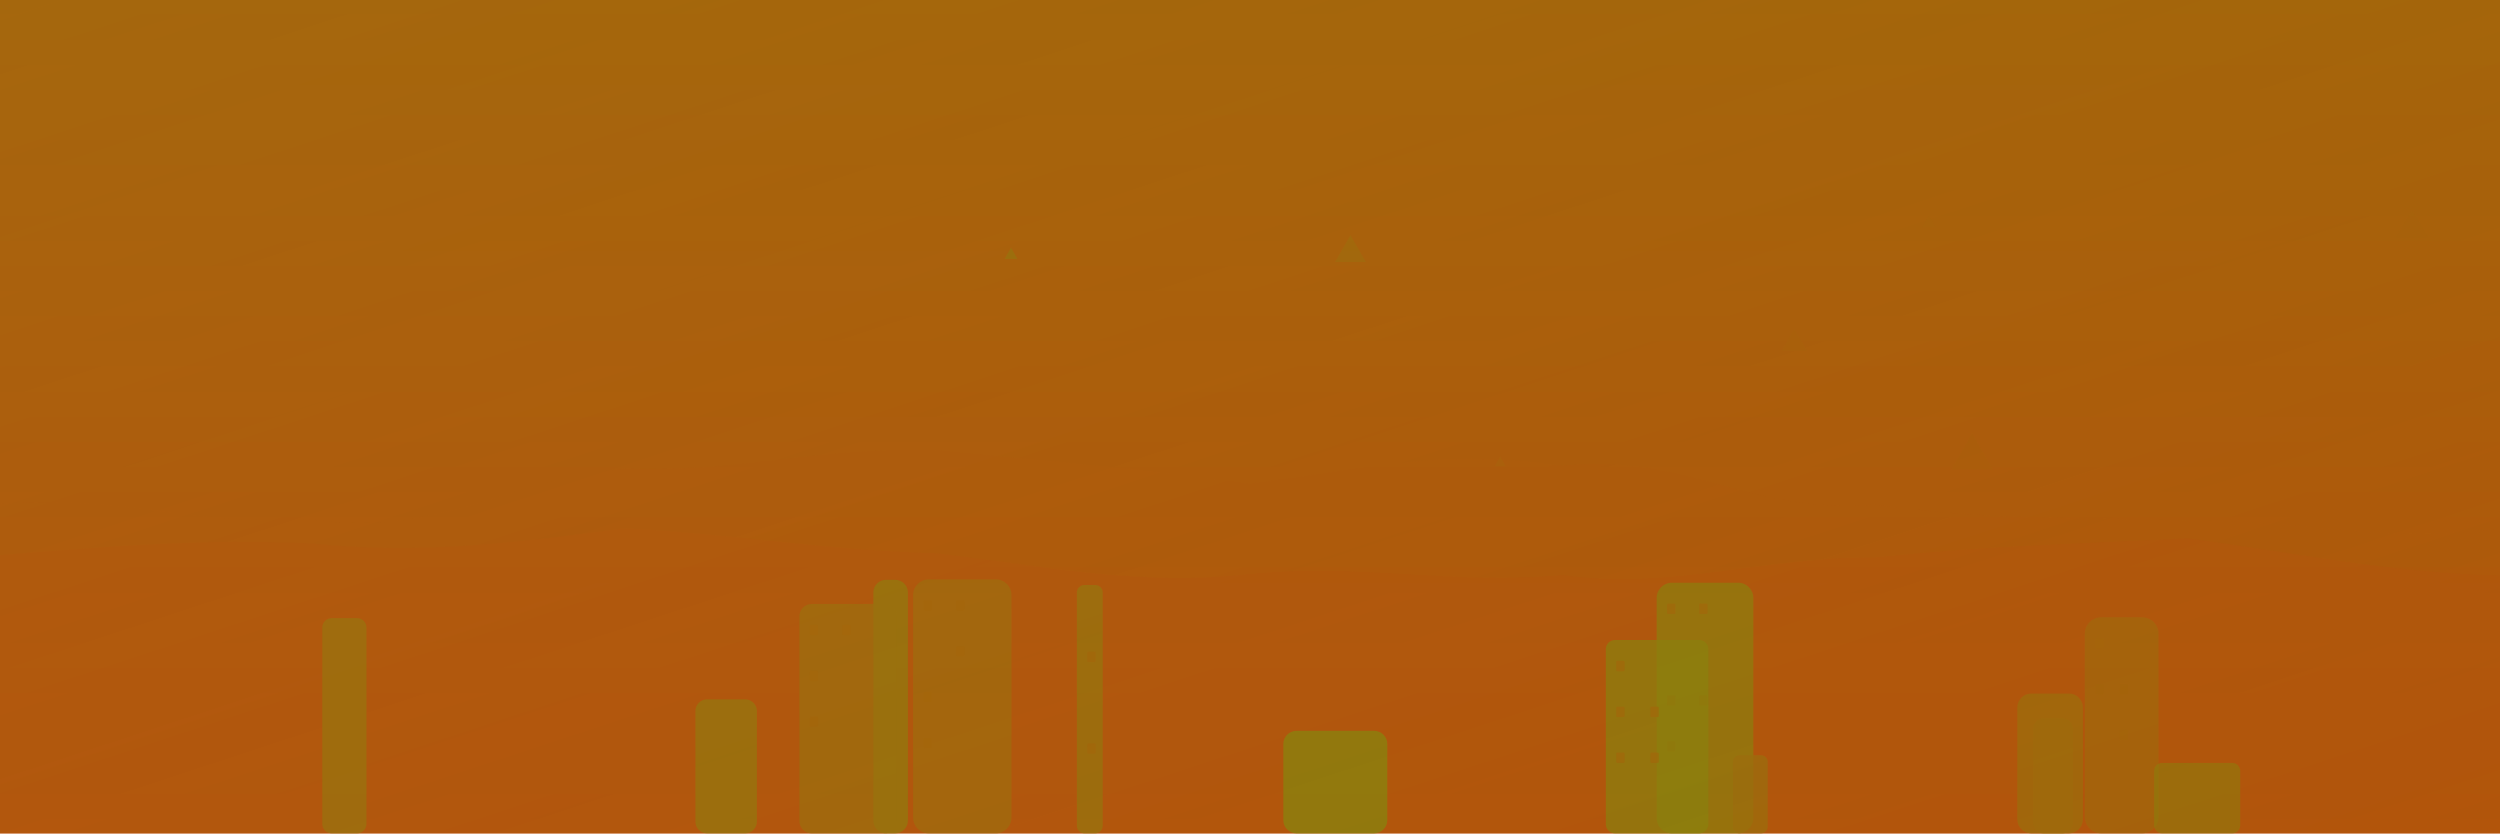
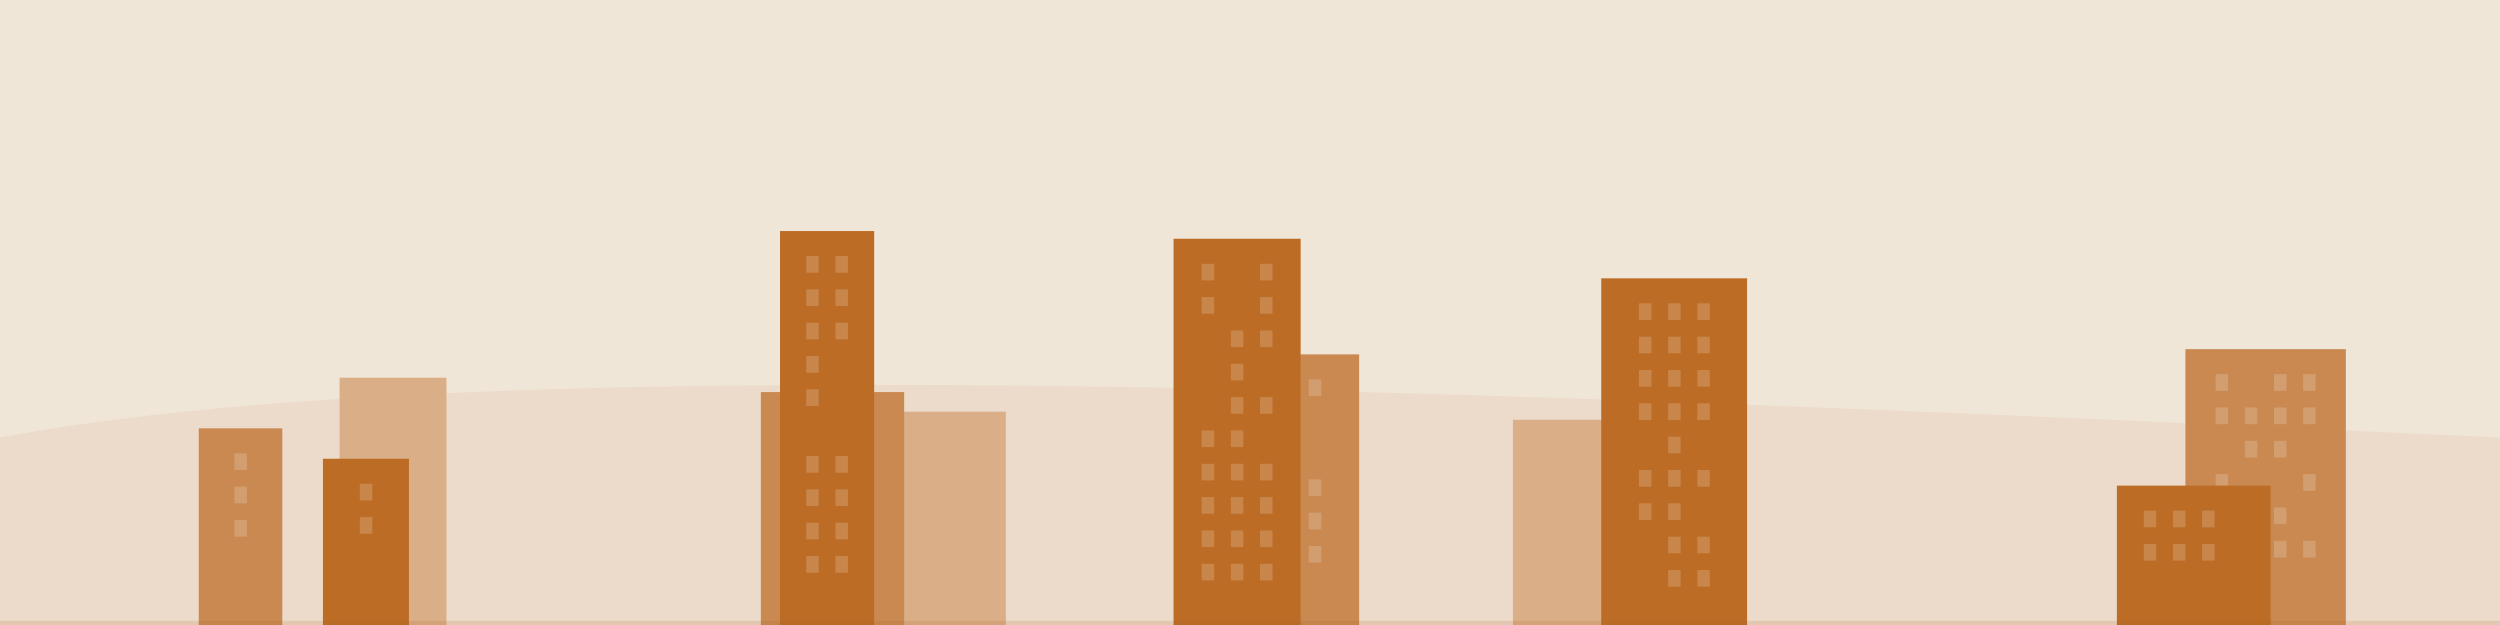
- <svg xmlns="http://www.w3.org/2000/svg" viewBox="0 0 1200 400" width="1200" height="400">
-   <defs>
-     <linearGradient id="bg" x1="0" y1="0" x2="0" y2="1">
-       <stop offset="0%" stop-color="#a16207" />
-       <stop offset="100%" stop-color="#c2410c" />
-     </linearGradient>
-     <linearGradient id="warm" x1="0" y1="0" x2="1" y2="1">
-       <stop offset="0%" stop-color="#c79745" stop-opacity="0.18" />
-       <stop offset="100%" stop-color="#c79745" stop-opacity="0.06" />
-     </linearGradient>
-   </defs>
-   <rect width="1200" height="400" fill="url(#bg)" />
-   <path d="M0 400 L0 241.841 C60.0 237.4, 90.0 252.3, 150.0 249.4 C210.0 257.9, 240.0 231.2, 300.0 224.9 C360.0 226.7, 390.0 214.4, 450.0 216.2 C510.0 222.3, 540.0 223.8, 600.0 232.2 C660.0 224.4, 690.0 215.2, 750.0 223.6 C810.0 217.3, 840.0 247.3, 900.0 242.2 C960.0 250.3, 990.0 247.7, 1050.0 250.0 C1110.0 249.5, 1140.0 261.0, 1200.0 253.9 L1200 400 Z" fill="#b64d0a" opacity="0.45" />
-   <path d="M0 400 L0 266.466 C52.5 262.1, 97.5 258.5, 150.0 260.9 C202.5 266.4, 247.5 260.5, 300.0 253.6 C352.5 256.4, 397.5 264.2, 450.0 265.5 C502.5 272.0, 547.5 281.3, 600.0 275.5 C652.5 270.2, 697.5 280.7, 750.0 276.1 C802.5 283.3, 847.5 267.0, 900.0 267.6 C952.5 262.0, 997.5 260.9, 1050.0 258.4 C1102.5 265.4, 1147.5 275.1, 1200.0 276.2 L1200 400 Z" fill="#c2410c" opacity="0.3" />
-   <rect x="975.9" y="344.8" width="19.1" height="55.2" rx="5.0" fill="#8d780d" opacity="0.74" />
-   <rect x="1000.7" y="296.3" width="35.4" height="103.7" rx="7.9" fill="#93730d" opacity="0.56" />
-   <rect x="1005.7" y="306.3" width="4" height="5" rx="0.5" fill="#a16207" opacity="0.6" />
-   <rect x="1005.7" y="328.3" width="4" height="5" rx="0.5" fill="#a16207" opacity="0.6" />
-   <rect x="1017.5" y="328.3" width="4" height="5" rx="0.5" fill="#a16207" opacity="0.6" />
-   <rect x="1017.5" y="350.3" width="4" height="5" rx="0.5" fill="#a16207" opacity="0.6" />
-   <rect x="516.9" y="280.8" width="12.4" height="119.2" rx="3.6" fill="#81860d" opacity="0.68" />
-   <rect x="521.9" y="312.8" width="4" height="5" rx="0.5" fill="#a16207" opacity="0.6" />
-   <rect x="521.9" y="356.8" width="4" height="5" rx="0.5" fill="#a16207" opacity="0.6" />
-   <rect x="795.2" y="279.7" width="46.4" height="120.3" rx="7.3" fill="#6f990d" opacity="0.67" />
-   <rect x="800.2" y="289.7" width="4" height="5" rx="0.5" fill="#a16207" opacity="0.6" />
-   <rect x="815.6" y="289.7" width="4" height="5" rx="0.5" fill="#a16207" opacity="0.6" />
-   <rect x="800.2" y="333.7" width="4" height="5" rx="0.5" fill="#a16207" opacity="0.6" />
-   <rect x="815.6" y="333.7" width="4" height="5" rx="0.5" fill="#a16207" opacity="0.6" />
-   <rect x="800.2" y="355.7" width="4" height="5" rx="0.5" fill="#a16207" opacity="0.6" />
-   <rect x="616.0" y="350.8" width="49.9" height="49.2" rx="6.3" fill="#70980d" opacity="0.82" />
-   <rect x="831.8" y="362.5" width="16.7" height="37.5" rx="3.2" fill="#92730d" opacity="0.76" />
-   <rect x="154.7" y="296.7" width="21.2" height="103.3" rx="4.5" fill="#85820d" opacity="0.69" />
-   <rect x="419.2" y="278.3" width="16.6" height="121.7" rx="6.1" fill="#7c8a0d" opacity="0.74" />
-   <rect x="1034.0" y="366.2" width="41.3" height="33.8" rx="3.8" fill="#6a9e0d" opacity="0.50" />
-   <rect x="438.3" y="278.1" width="47.2" height="121.9" rx="7.5" fill="#8d790d" opacity="0.60" />
-   <rect x="443.3" y="288.1" width="4" height="5" rx="0.5" fill="#a16207" opacity="0.6" />
-   <rect x="459.0" y="288.1" width="4" height="5" rx="0.5" fill="#a16207" opacity="0.6" />
-   <rect x="459.0" y="310.1" width="4" height="5" rx="0.5" fill="#a16207" opacity="0.6" />
-   <rect x="443.3" y="332.1" width="4" height="5" rx="0.5" fill="#a16207" opacity="0.6" />
-   <rect x="443.3" y="354.1" width="4" height="5" rx="0.5" fill="#a16207" opacity="0.6" />
-   <rect x="333.8" y="335.7" width="29.5" height="64.3" rx="5.6" fill="#6b9d0d" opacity="0.54" />
-   <rect x="770.8" y="307.2" width="49.2" height="92.8" rx="4.4" fill="#6d9a0d" opacity="0.70" />
-   <rect x="775.8" y="317.2" width="4" height="5" rx="0.5" fill="#a16207" opacity="0.6" />
-   <rect x="775.8" y="339.2" width="4" height="5" rx="0.5" fill="#a16207" opacity="0.6" />
-   <rect x="792.2" y="339.2" width="4" height="5" rx="0.5" fill="#a16207" opacity="0.6" />
-   <rect x="775.8" y="361.2" width="4" height="5" rx="0.5" fill="#a16207" opacity="0.6" />
-   <rect x="792.2" y="361.2" width="4" height="5" rx="0.5" fill="#a16207" opacity="0.6" />
-   <rect x="968.3" y="332.9" width="31.5" height="67.1" rx="6.7" fill="#996d0c" opacity="0.85" />
-   <rect x="383.7" y="289.9" width="46.8" height="110.1" rx="5.9" fill="#8d790d" opacity="0.67" />
-   <rect x="388.7" y="299.9" width="4" height="5" rx="0.5" fill="#a16207" opacity="0.6" />
-   <rect x="404.3" y="299.9" width="4" height="5" rx="0.5" fill="#a16207" opacity="0.6" />
-   <rect x="388.7" y="321.9" width="4" height="5" rx="0.5" fill="#a16207" opacity="0.6" />
-   <rect x="388.7" y="343.9" width="4" height="5" rx="0.5" fill="#a16207" opacity="0.6" />
-   <polygon points="648.2,112.9 640.8,125.8 655.7,125.8" fill="#65a30d" opacity="0.20" />
-   <polygon points="485.3,118.9 482.2,124.3 488.4,124.3" fill="#65a30d" opacity="0.36" />
-   <polygon points="946.6,208.0 936.7,225.3 956.6,225.3" fill="#a16207" opacity="0.21" />
-   <polygon points="925.9,103.4 922.6,109.0 929.1,109.0" fill="#a16207" opacity="0.24" />
-   <polygon points="1157.8,100.6 1150.1,114.0 1165.5,114.0" fill="#a16207" opacity="0.22" />
-   <polygon points="720.1,219.1 717.4,223.8 722.8,223.8" fill="#a16207" opacity="0.39" />
-   <polygon points="861.2,157.9 855.2,168.4 867.3,168.4" fill="#a16207" opacity="0.28" />
-   <rect width="1200" height="400" fill="url(#warm)" />
-   <rect width="1200" height="400" fill="#a16207" opacity="0.45" />
+ <svg xmlns="http://www.w3.org/2000/svg" viewBox="0 0 1200 300" width="1200" height="300">
+   <rect width="1200" height="300" fill="#f0e6d8" />
+   <path d="M0 300 L0 210.0 C242.1 164.0, 790.2 191.2, 1200 210.0 L1200 300 Z" fill="#e4c4a8" opacity="0.3" />
+   <rect x="163.0" y="181.3" width="51.3" height="118.7" fill="#daae87" />
+   <rect x="393.9" y="197.6" width="88.9" height="102.4" fill="#daae87" />
+   <rect x="726.2" y="201.5" width="86.3" height="98.5" fill="#daae87" />
+   <rect x="1023.2" y="236.0" width="60.4" height="64.0" fill="#daae87" />
+   <rect x="95.4" y="205.6" width="40.1" height="94.4" fill="#c98951" />
+   <rect x="112.5" y="217.6" width="6" height="8" fill="#dcb28e" opacity="0.5" />
+   <rect x="112.5" y="233.6" width="6" height="8" fill="#dcb28e" opacity="0.5" />
+   <rect x="112.5" y="249.6" width="6" height="8" fill="#dcb28e" opacity="0.5" />
+   <rect x="365.2" y="188.2" width="68.8" height="111.8" fill="#c98951" />
+   <rect x="396.6" y="200.2" width="6" height="8" fill="#dcb28e" opacity="0.5" />
+   <rect x="410.6" y="200.2" width="6" height="8" fill="#dcb28e" opacity="0.5" />
+   <rect x="382.6" y="216.2" width="6" height="8" fill="#dcb28e" opacity="0.5" />
+   <rect x="396.6" y="216.2" width="6" height="8" fill="#dcb28e" opacity="0.5" />
+   <rect x="410.6" y="216.2" width="6" height="8" fill="#dcb28e" opacity="0.5" />
+   <rect x="382.6" y="232.2" width="6" height="8" fill="#dcb28e" opacity="0.5" />
+   <rect x="396.6" y="232.2" width="6" height="8" fill="#dcb28e" opacity="0.5" />
+   <rect x="410.6" y="232.2" width="6" height="8" fill="#dcb28e" opacity="0.5" />
+   <rect x="382.6" y="248.2" width="6" height="8" fill="#dcb28e" opacity="0.5" />
+   <rect x="410.6" y="248.2" width="6" height="8" fill="#dcb28e" opacity="0.5" />
+   <rect x="382.6" y="264.2" width="6" height="8" fill="#dcb28e" opacity="0.5" />
+   <rect x="396.6" y="264.2" width="6" height="8" fill="#dcb28e" opacity="0.5" />
+   <rect x="410.6" y="264.2" width="6" height="8" fill="#dcb28e" opacity="0.5" />
+   <rect x="596.1" y="170.1" width="56.3" height="129.9" fill="#c98951" />
+   <rect x="614.2" y="182.1" width="6" height="8" fill="#dcb28e" opacity="0.5" />
+   <rect x="628.2" y="182.1" width="6" height="8" fill="#dcb28e" opacity="0.5" />
+   <rect x="614.2" y="198.1" width="6" height="8" fill="#dcb28e" opacity="0.5" />
+   <rect x="614.2" y="230.1" width="6" height="8" fill="#dcb28e" opacity="0.5" />
+   <rect x="628.2" y="230.1" width="6" height="8" fill="#dcb28e" opacity="0.5" />
+   <rect x="628.2" y="246.1" width="6" height="8" fill="#dcb28e" opacity="0.5" />
+   <rect x="614.2" y="262.1" width="6" height="8" fill="#dcb28e" opacity="0.5" />
+   <rect x="628.2" y="262.1" width="6" height="8" fill="#dcb28e" opacity="0.5" />
+   <rect x="772.3" y="175.0" width="50.8" height="125.0" fill="#c98951" />
+   <rect x="787.7" y="187.0" width="6" height="8" fill="#dcb28e" opacity="0.5" />
+   <rect x="801.7" y="187.0" width="6" height="8" fill="#dcb28e" opacity="0.5" />
+   <rect x="801.7" y="203.0" width="6" height="8" fill="#dcb28e" opacity="0.5" />
+   <rect x="787.7" y="219.0" width="6" height="8" fill="#dcb28e" opacity="0.5" />
+   <rect x="801.7" y="219.0" width="6" height="8" fill="#dcb28e" opacity="0.5" />
+   <rect x="787.7" y="235.0" width="6" height="8" fill="#dcb28e" opacity="0.5" />
+   <rect x="801.7" y="235.0" width="6" height="8" fill="#dcb28e" opacity="0.5" />
+   <rect x="801.7" y="251.0" width="6" height="8" fill="#dcb28e" opacity="0.5" />
+   <rect x="787.7" y="267.0" width="6" height="8" fill="#dcb28e" opacity="0.5" />
+   <rect x="801.7" y="267.0" width="6" height="8" fill="#dcb28e" opacity="0.5" />
+   <rect x="1049.0" y="167.6" width="77.0" height="132.4" fill="#c98951" />
+   <rect x="1063.5" y="179.6" width="6" height="8" fill="#dcb28e" opacity="0.5" />
+   <rect x="1091.5" y="179.6" width="6" height="8" fill="#dcb28e" opacity="0.5" />
+   <rect x="1105.5" y="179.6" width="6" height="8" fill="#dcb28e" opacity="0.5" />
+   <rect x="1063.5" y="195.6" width="6" height="8" fill="#dcb28e" opacity="0.5" />
+   <rect x="1077.5" y="195.6" width="6" height="8" fill="#dcb28e" opacity="0.5" />
+   <rect x="1091.5" y="195.6" width="6" height="8" fill="#dcb28e" opacity="0.5" />
+   <rect x="1105.5" y="195.6" width="6" height="8" fill="#dcb28e" opacity="0.5" />
+   <rect x="1077.5" y="211.6" width="6" height="8" fill="#dcb28e" opacity="0.5" />
+   <rect x="1091.5" y="211.6" width="6" height="8" fill="#dcb28e" opacity="0.5" />
+   <rect x="1063.5" y="227.6" width="6" height="8" fill="#dcb28e" opacity="0.5" />
+   <rect x="1105.5" y="227.6" width="6" height="8" fill="#dcb28e" opacity="0.5" />
+   <rect x="1077.5" y="243.6" width="6" height="8" fill="#dcb28e" opacity="0.5" />
+   <rect x="1091.5" y="243.6" width="6" height="8" fill="#dcb28e" opacity="0.5" />
+   <rect x="1063.5" y="259.6" width="6" height="8" fill="#dcb28e" opacity="0.5" />
+   <rect x="1091.5" y="259.6" width="6" height="8" fill="#dcb28e" opacity="0.5" />
+   <rect x="1105.5" y="259.6" width="6" height="8" fill="#dcb28e" opacity="0.5" />
+   <rect x="155.0" y="220.2" width="41.3" height="79.8" fill="#bc6c25" />
+   <rect x="172.7" y="232.2" width="6" height="8" fill="#d39f71" opacity="0.5" />
+   <rect x="172.7" y="248.2" width="6" height="8" fill="#d39f71" opacity="0.5" />
+   <rect x="374.4" y="110.9" width="45.2" height="189.1" fill="#bc6c25" />
+   <rect x="387.0" y="122.9" width="6" height="8" fill="#d39f71" opacity="0.5" />
+   <rect x="401.0" y="122.9" width="6" height="8" fill="#d39f71" opacity="0.5" />
+   <rect x="387.0" y="138.9" width="6" height="8" fill="#d39f71" opacity="0.5" />
+   <rect x="401.0" y="138.9" width="6" height="8" fill="#d39f71" opacity="0.5" />
+   <rect x="387.0" y="154.9" width="6" height="8" fill="#d39f71" opacity="0.5" />
+   <rect x="401.0" y="154.9" width="6" height="8" fill="#d39f71" opacity="0.5" />
+   <rect x="387.0" y="170.9" width="6" height="8" fill="#d39f71" opacity="0.5" />
+   <rect x="387.0" y="186.9" width="6" height="8" fill="#d39f71" opacity="0.5" />
+   <rect x="387.0" y="218.9" width="6" height="8" fill="#d39f71" opacity="0.5" />
+   <rect x="401.0" y="218.9" width="6" height="8" fill="#d39f71" opacity="0.5" />
+   <rect x="387.0" y="234.9" width="6" height="8" fill="#d39f71" opacity="0.5" />
+   <rect x="401.0" y="234.9" width="6" height="8" fill="#d39f71" opacity="0.5" />
+   <rect x="387.0" y="250.9" width="6" height="8" fill="#d39f71" opacity="0.5" />
+   <rect x="401.0" y="250.9" width="6" height="8" fill="#d39f71" opacity="0.5" />
+   <rect x="387.0" y="266.9" width="6" height="8" fill="#d39f71" opacity="0.5" />
+   <rect x="401.0" y="266.9" width="6" height="8" fill="#d39f71" opacity="0.5" />
+   <rect x="563.3" y="114.6" width="61.0" height="185.4" fill="#bc6c25" />
+   <rect x="576.8" y="126.6" width="6" height="8" fill="#d39f71" opacity="0.5" />
+   <rect x="604.8" y="126.6" width="6" height="8" fill="#d39f71" opacity="0.5" />
+   <rect x="576.8" y="142.6" width="6" height="8" fill="#d39f71" opacity="0.5" />
+   <rect x="604.8" y="142.6" width="6" height="8" fill="#d39f71" opacity="0.5" />
+   <rect x="590.8" y="158.6" width="6" height="8" fill="#d39f71" opacity="0.5" />
+   <rect x="604.8" y="158.6" width="6" height="8" fill="#d39f71" opacity="0.5" />
+   <rect x="590.8" y="174.6" width="6" height="8" fill="#d39f71" opacity="0.5" />
+   <rect x="590.8" y="190.6" width="6" height="8" fill="#d39f71" opacity="0.5" />
+   <rect x="604.8" y="190.6" width="6" height="8" fill="#d39f71" opacity="0.5" />
+   <rect x="576.8" y="206.6" width="6" height="8" fill="#d39f71" opacity="0.5" />
+   <rect x="590.8" y="206.6" width="6" height="8" fill="#d39f71" opacity="0.5" />
+   <rect x="576.8" y="222.6" width="6" height="8" fill="#d39f71" opacity="0.5" />
+   <rect x="590.8" y="222.6" width="6" height="8" fill="#d39f71" opacity="0.5" />
+   <rect x="604.8" y="222.6" width="6" height="8" fill="#d39f71" opacity="0.5" />
+   <rect x="576.8" y="238.6" width="6" height="8" fill="#d39f71" opacity="0.5" />
+   <rect x="590.8" y="238.6" width="6" height="8" fill="#d39f71" opacity="0.5" />
+   <rect x="604.8" y="238.6" width="6" height="8" fill="#d39f71" opacity="0.5" />
+   <rect x="576.8" y="254.6" width="6" height="8" fill="#d39f71" opacity="0.5" />
+   <rect x="590.8" y="254.6" width="6" height="8" fill="#d39f71" opacity="0.5" />
+   <rect x="604.8" y="254.6" width="6" height="8" fill="#d39f71" opacity="0.5" />
+   <rect x="576.8" y="270.6" width="6" height="8" fill="#d39f71" opacity="0.5" />
+   <rect x="590.8" y="270.6" width="6" height="8" fill="#d39f71" opacity="0.5" />
+   <rect x="604.8" y="270.6" width="6" height="8" fill="#d39f71" opacity="0.5" />
+   <rect x="768.6" y="133.6" width="70.0" height="166.4" fill="#bc6c25" />
+   <rect x="786.7" y="145.6" width="6" height="8" fill="#d39f71" opacity="0.5" />
+   <rect x="800.7" y="145.6" width="6" height="8" fill="#d39f71" opacity="0.5" />
+   <rect x="814.7" y="145.6" width="6" height="8" fill="#d39f71" opacity="0.5" />
+   <rect x="786.7" y="161.6" width="6" height="8" fill="#d39f71" opacity="0.5" />
+   <rect x="800.7" y="161.6" width="6" height="8" fill="#d39f71" opacity="0.5" />
+   <rect x="814.7" y="161.6" width="6" height="8" fill="#d39f71" opacity="0.5" />
+   <rect x="786.7" y="177.6" width="6" height="8" fill="#d39f71" opacity="0.5" />
+   <rect x="800.7" y="177.6" width="6" height="8" fill="#d39f71" opacity="0.5" />
+   <rect x="814.7" y="177.6" width="6" height="8" fill="#d39f71" opacity="0.5" />
+   <rect x="786.7" y="193.6" width="6" height="8" fill="#d39f71" opacity="0.5" />
+   <rect x="800.7" y="193.6" width="6" height="8" fill="#d39f71" opacity="0.5" />
+   <rect x="814.7" y="193.6" width="6" height="8" fill="#d39f71" opacity="0.5" />
+   <rect x="800.7" y="209.6" width="6" height="8" fill="#d39f71" opacity="0.5" />
+   <rect x="786.7" y="225.6" width="6" height="8" fill="#d39f71" opacity="0.5" />
+   <rect x="800.7" y="225.6" width="6" height="8" fill="#d39f71" opacity="0.5" />
+   <rect x="814.7" y="225.6" width="6" height="8" fill="#d39f71" opacity="0.5" />
+   <rect x="786.7" y="241.6" width="6" height="8" fill="#d39f71" opacity="0.5" />
+   <rect x="800.7" y="241.6" width="6" height="8" fill="#d39f71" opacity="0.5" />
+   <rect x="800.7" y="257.6" width="6" height="8" fill="#d39f71" opacity="0.5" />
+   <rect x="814.7" y="257.6" width="6" height="8" fill="#d39f71" opacity="0.5" />
+   <rect x="800.7" y="273.6" width="6" height="8" fill="#d39f71" opacity="0.5" />
+   <rect x="814.7" y="273.6" width="6" height="8" fill="#d39f71" opacity="0.5" />
+   <rect x="1016.1" y="233.1" width="73.8" height="66.9" fill="#bc6c25" />
+   <rect x="1029.0" y="245.1" width="6" height="8" fill="#d39f71" opacity="0.5" />
+   <rect x="1043.0" y="245.1" width="6" height="8" fill="#d39f71" opacity="0.5" />
+   <rect x="1057.0" y="245.1" width="6" height="8" fill="#d39f71" opacity="0.5" />
+   <rect x="1029.0" y="261.1" width="6" height="8" fill="#d39f71" opacity="0.5" />
+   <rect x="1043.0" y="261.1" width="6" height="8" fill="#d39f71" opacity="0.5" />
+   <rect x="1057.0" y="261.1" width="6" height="8" fill="#d39f71" opacity="0.5" />
+   <rect x="0" y="298" width="1200" height="2" fill="#a96121" opacity="0.15" />
</svg>
